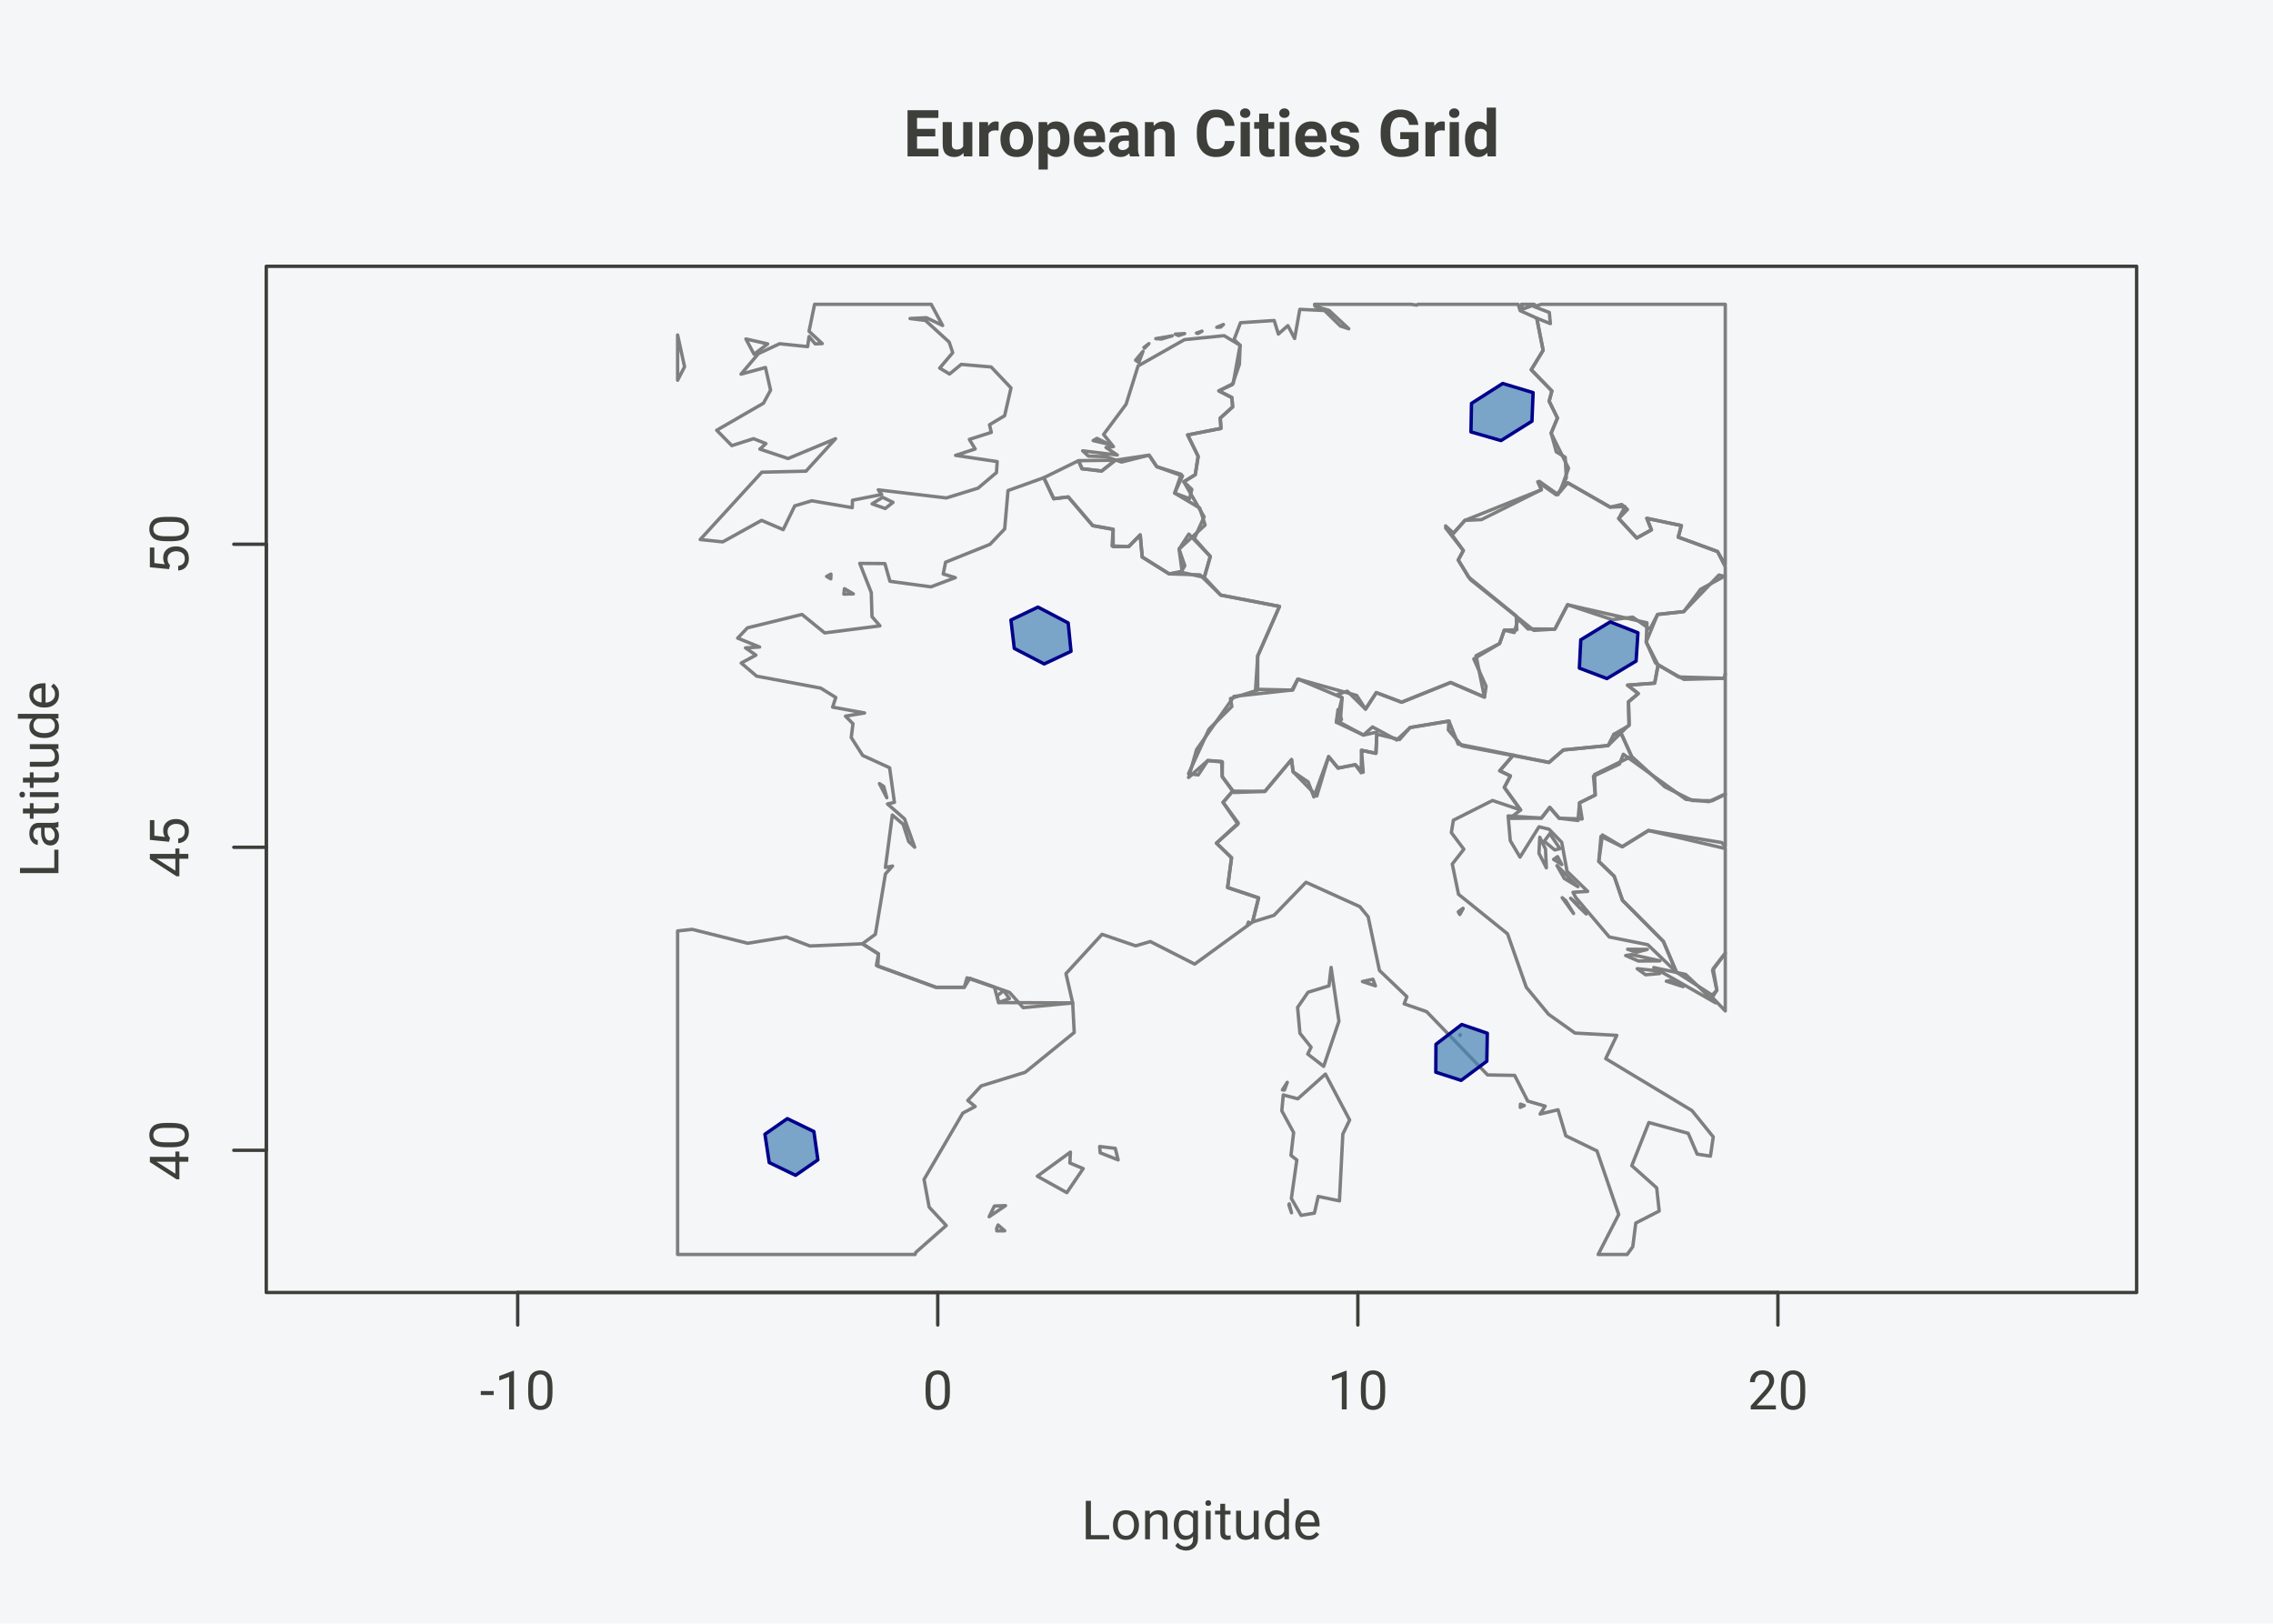
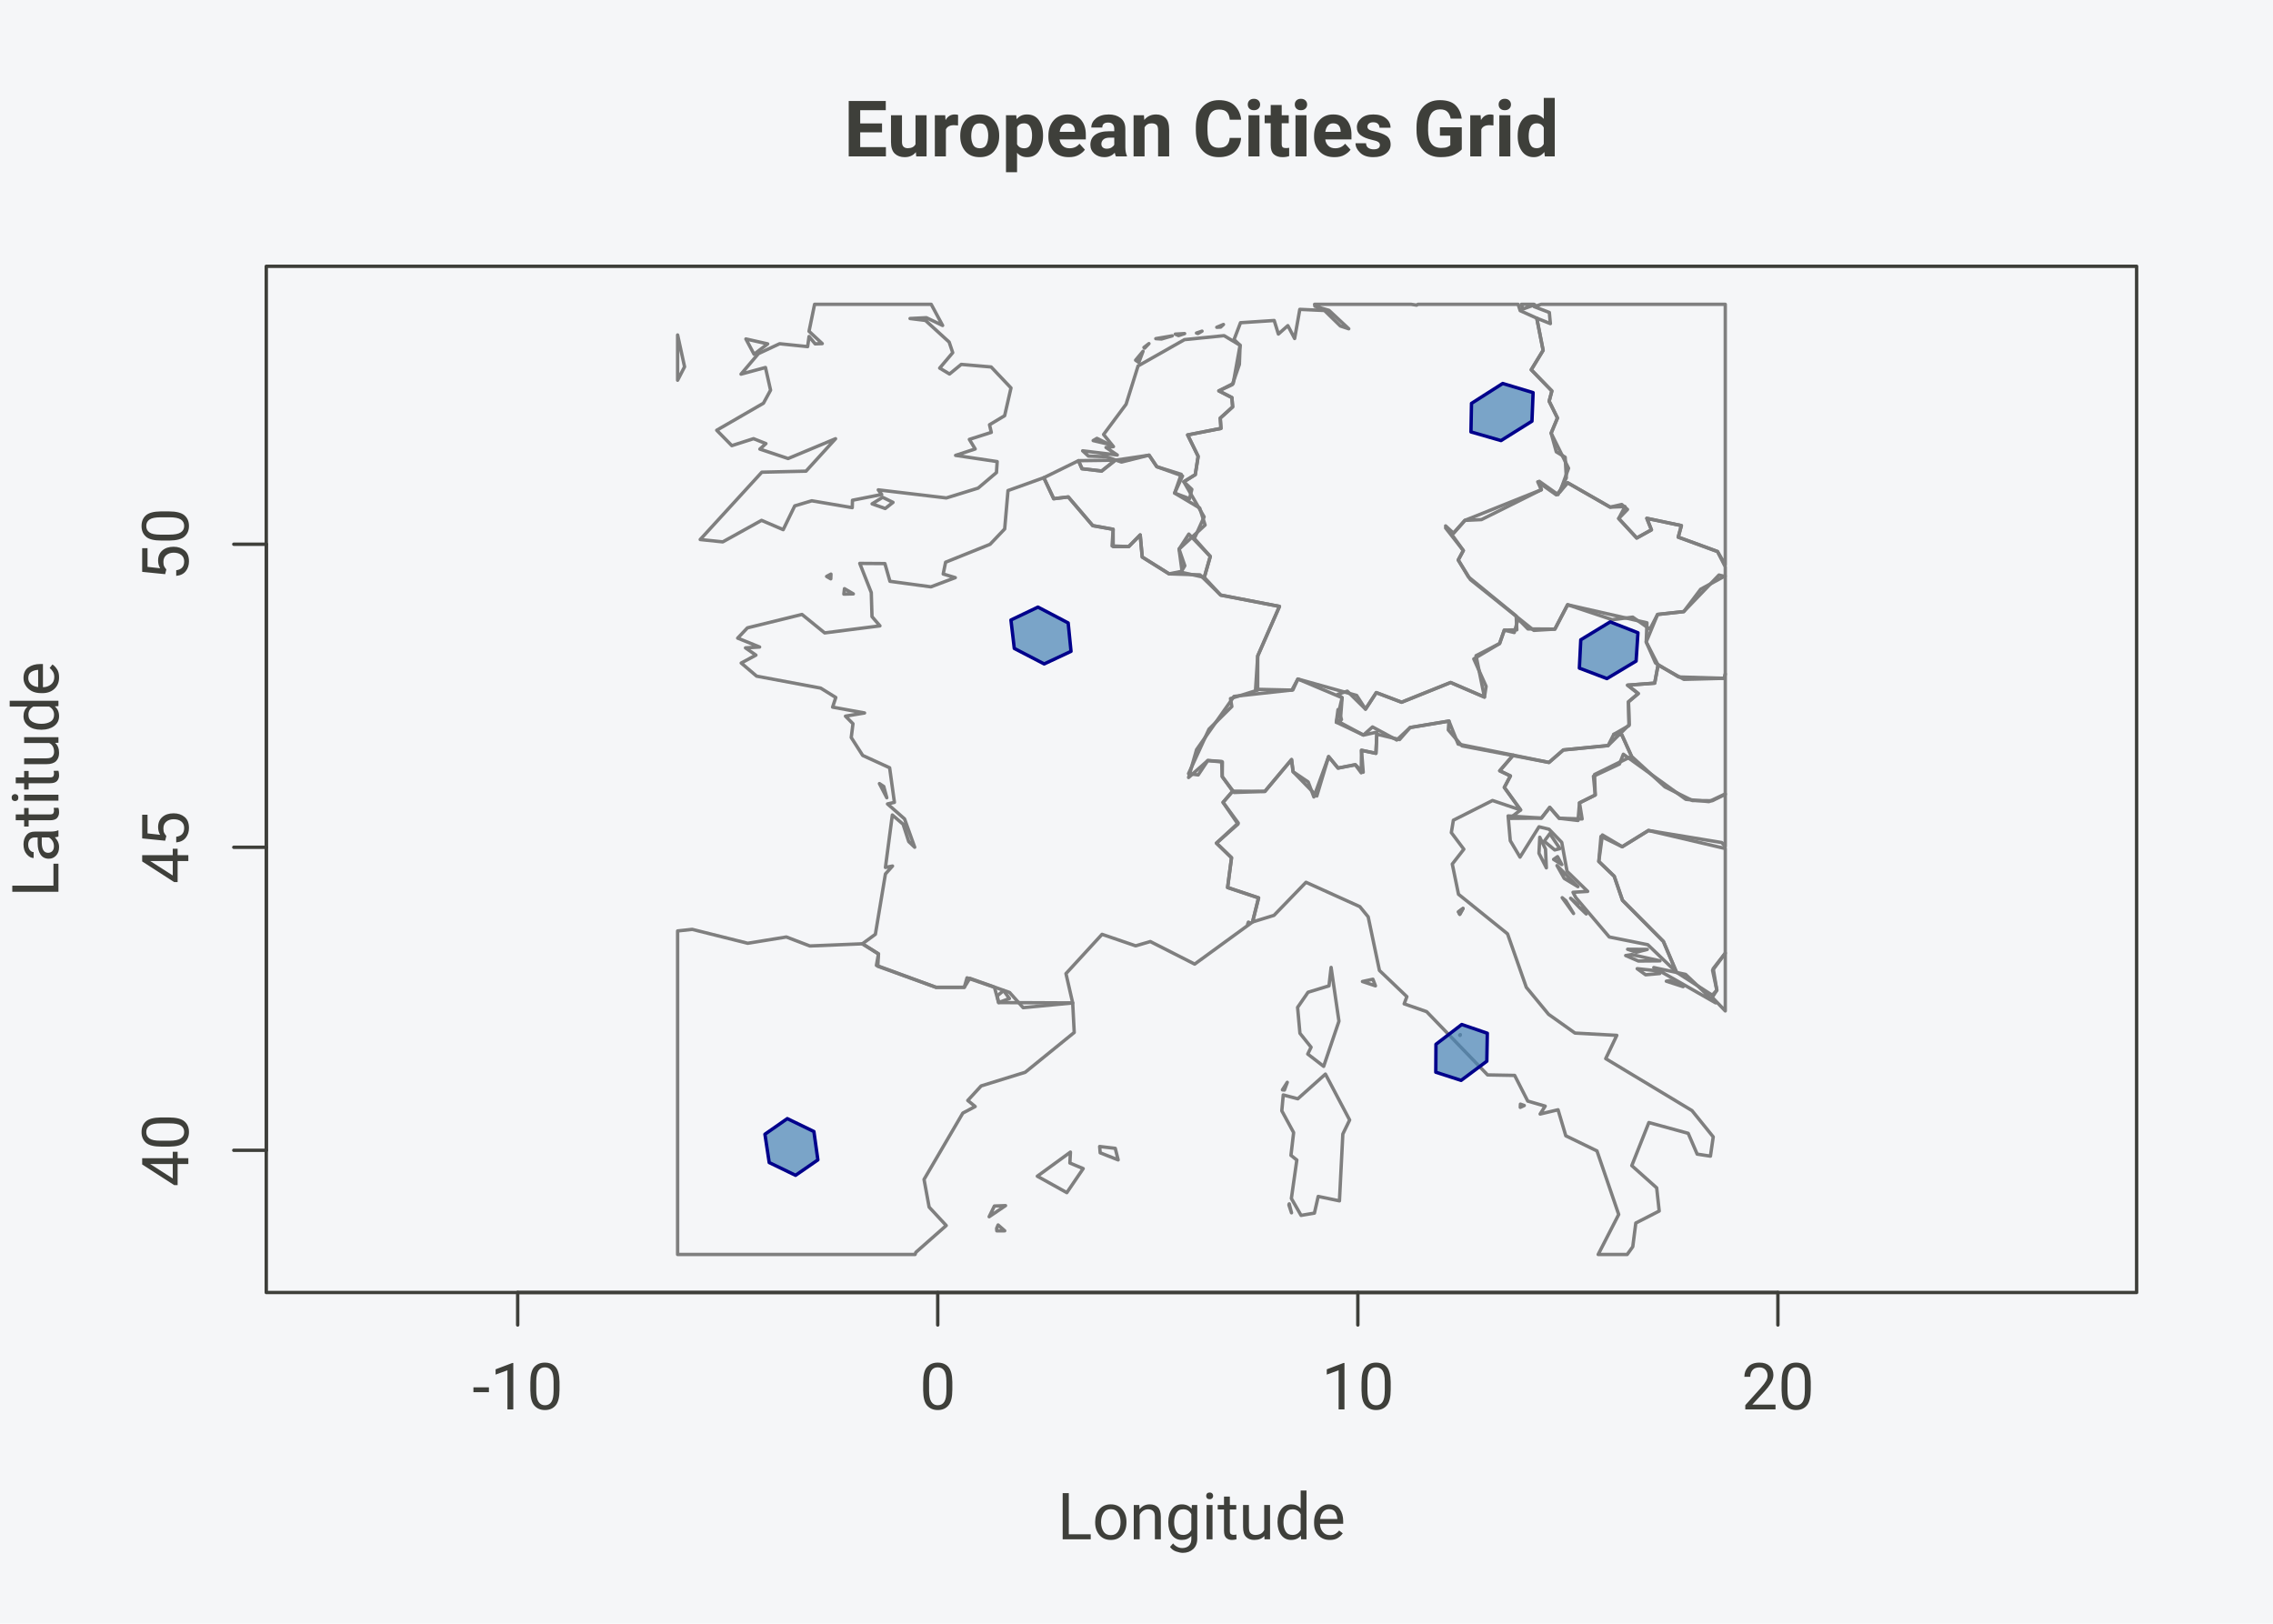
<svg xmlns="http://www.w3.org/2000/svg" width="504.00pt" height="360.00pt" viewBox="0 0 504.00 360.00">
  <g class="svglite">
    <defs>
      <style type="text/css">
    /* theme-aware-processed */
    .svglite line, .svglite polyline, .svglite polygon, .svglite path, .svglite circle {
      fill: none;
      stroke: #3E3F3A;
      stroke-linecap: round;
      stroke-linejoin: round;
      stroke-miterlimit: 10.00;
    }
    .svglite &gt; g &gt; rect {
      fill: none;
      stroke: #3E3F3A;
      stroke-linecap: round;
      stroke-linejoin: round;
      stroke-miterlimit: 10.00;
    }
    .svglite text {
      white-space: pre;
      fill: #3E3F3A;
    }
    .svglite g.glyphgroup path {
      fill: inherit;
      stroke: none;
    }
  </style>
    </defs>
    <rect width="100%" height="100%" style="stroke: none; fill: #F5F6F8;" />
    <defs>
      <clipPath id="cpMC4wMHw1MDQuMDB8MC4wMHwzNjAuMDA=">
        <rect x="0.00" y="0.00" width="504.00" height="360.00" />
      </clipPath>
    </defs>
    <g clip-path="url(#cpMC4wMHw1MDQuMDB8MC4wMHwzNjAuMDA=)">
      <line x1="114.79" y1="286.56" x2="394.22" y2="286.56" style="stroke-width: 0.75;" />
      <line x1="114.79" y1="286.56" x2="114.79" y2="293.76" style="stroke-width: 0.75;" />
      <line x1="207.93" y1="286.56" x2="207.93" y2="293.76" style="stroke-width: 0.75;" />
      <line x1="301.08" y1="286.56" x2="301.08" y2="293.76" style="stroke-width: 0.75;" />
      <line x1="394.22" y1="286.56" x2="394.22" y2="293.76" style="stroke-width: 0.75;" />
-       <text x="114.79" y="312.48" text-anchor="middle" style="font-size: 12.00px; font-family: &quot;Roboto&quot;, -apple-system, BlinkMacSystemFont, &quot;Segoe UI&quot;, system-ui, sans-serif;" textLength="17.34px" lengthAdjust="spacingAndGlyphs">-10</text>
-       <text x="207.93" y="312.48" text-anchor="middle" style="font-size: 12.00px; font-family: &quot;Roboto&quot;, -apple-system, BlinkMacSystemFont, &quot;Segoe UI&quot;, system-ui, sans-serif;" textLength="6.67px" lengthAdjust="spacingAndGlyphs">0</text>
-       <text x="301.08" y="312.48" text-anchor="middle" style="font-size: 12.00px; font-family: &quot;Roboto&quot;, -apple-system, BlinkMacSystemFont, &quot;Segoe UI&quot;, system-ui, sans-serif;" textLength="13.34px" lengthAdjust="spacingAndGlyphs">10</text>
-       <text x="394.22" y="312.48" text-anchor="middle" style="font-size: 12.00px; font-family: &quot;Roboto&quot;, -apple-system, BlinkMacSystemFont, &quot;Segoe UI&quot;, system-ui, sans-serif;" textLength="13.34px" lengthAdjust="spacingAndGlyphs">20</text>
+       <text x="114.79" y="312.48" text-anchor="middle" style="font-size: 1.2em; font-family: &quot;Roboto&quot;, -apple-system, BlinkMacSystemFont, &quot;Segoe UI&quot;, system-ui, sans-serif;">-10</text>
+       <text x="207.93" y="312.48" text-anchor="middle" style="font-size: 1.2em; font-family: &quot;Roboto&quot;, -apple-system, BlinkMacSystemFont, &quot;Segoe UI&quot;, system-ui, sans-serif;">0</text>
+       <text x="301.08" y="312.48" text-anchor="middle" style="font-size: 1.2em; font-family: &quot;Roboto&quot;, -apple-system, BlinkMacSystemFont, &quot;Segoe UI&quot;, system-ui, sans-serif;">10</text>
+       <text x="394.22" y="312.48" text-anchor="middle" style="font-size: 1.2em; font-family: &quot;Roboto&quot;, -apple-system, BlinkMacSystemFont, &quot;Segoe UI&quot;, system-ui, sans-serif;">20</text>
      <line x1="59.04" y1="255.03" x2="59.04" y2="120.66" style="stroke-width: 0.75;" />
      <line x1="59.04" y1="255.03" x2="51.84" y2="255.03" style="stroke-width: 0.75;" />
      <line x1="59.04" y1="187.85" x2="51.84" y2="187.85" style="stroke-width: 0.75;" />
      <line x1="59.04" y1="120.66" x2="51.84" y2="120.66" style="stroke-width: 0.75;" />
-       <text transform="translate(41.76,255.03) rotate(-90)" text-anchor="middle" style="font-size: 12.00px; font-family: &quot;Roboto&quot;, -apple-system, BlinkMacSystemFont, &quot;Segoe UI&quot;, system-ui, sans-serif;" textLength="13.34px" lengthAdjust="spacingAndGlyphs">40</text>
-       <text transform="translate(41.76,187.85) rotate(-90)" text-anchor="middle" style="font-size: 12.00px; font-family: &quot;Roboto&quot;, -apple-system, BlinkMacSystemFont, &quot;Segoe UI&quot;, system-ui, sans-serif;" textLength="13.34px" lengthAdjust="spacingAndGlyphs">45</text>
-       <text transform="translate(41.76,120.66) rotate(-90)" text-anchor="middle" style="font-size: 12.00px; font-family: &quot;Roboto&quot;, -apple-system, BlinkMacSystemFont, &quot;Segoe UI&quot;, system-ui, sans-serif;" textLength="13.34px" lengthAdjust="spacingAndGlyphs">50</text>
+       <text transform="translate(41.76,255.03) rotate(-90)" text-anchor="middle" style="font-size: 1.2em; font-family: &quot;Roboto&quot;, -apple-system, BlinkMacSystemFont, &quot;Segoe UI&quot;, system-ui, sans-serif;">40</text>
+       <text transform="translate(41.76,187.85) rotate(-90)" text-anchor="middle" style="font-size: 1.2em; font-family: &quot;Roboto&quot;, -apple-system, BlinkMacSystemFont, &quot;Segoe UI&quot;, system-ui, sans-serif;">45</text>
+       <text transform="translate(41.76,120.66) rotate(-90)" text-anchor="middle" style="font-size: 1.2em; font-family: &quot;Roboto&quot;, -apple-system, BlinkMacSystemFont, &quot;Segoe UI&quot;, system-ui, sans-serif;">50</text>
      <polygon points="59.04,286.56 473.76,286.56 473.76,59.04 59.04,59.04 " style="stroke-width: 0.75;" />
-       <text x="266.40" y="34.67" text-anchor="middle" style="font-size: 14.40px; font-weight: bold; font-family: &quot;Roboto&quot;, -apple-system, BlinkMacSystemFont, &quot;Segoe UI&quot;, system-ui, sans-serif;" textLength="143.14px" lengthAdjust="spacingAndGlyphs">European Cities Grid</text>
-       <text x="266.40" y="341.28" text-anchor="middle" style="font-size: 12.00px; font-family: &quot;Roboto&quot;, -apple-system, BlinkMacSystemFont, &quot;Segoe UI&quot;, system-ui, sans-serif;" textLength="52.70px" lengthAdjust="spacingAndGlyphs">Longitude</text>
-       <text transform="translate(12.96,172.80) rotate(-90)" text-anchor="middle" style="font-size: 12.00px; font-family: &quot;Roboto&quot;, -apple-system, BlinkMacSystemFont, &quot;Segoe UI&quot;, system-ui, sans-serif;" textLength="42.69px" lengthAdjust="spacingAndGlyphs">Latitude</text>
+       <text x="266.40" y="34.67" text-anchor="middle" style="font-size: 1.44em; font-weight: bold; font-family: &quot;Roboto&quot;, -apple-system, BlinkMacSystemFont, &quot;Segoe UI&quot;, system-ui, sans-serif;">European Cities Grid</text>
+       <text x="266.40" y="341.28" text-anchor="middle" style="font-size: 1.2em; font-family: &quot;Roboto&quot;, -apple-system, BlinkMacSystemFont, &quot;Segoe UI&quot;, system-ui, sans-serif;">Longitude</text>
+       <text transform="translate(12.96,172.80) rotate(-90)" text-anchor="middle" style="font-size: 1.2em; font-family: &quot;Roboto&quot;, -apple-system, BlinkMacSystemFont, &quot;Segoe UI&quot;, system-ui, sans-serif;">Latitude</text>
    </g>
    <defs>
      <clipPath id="cpNTkuMDR8NDczLjc2fDU5LjA0fDI4Ni41Ng==">
        <rect x="59.04" y="59.04" width="414.72" height="227.52" />
      </clipPath>
    </defs>
    <g clip-path="url(#cpNTkuMDR8NDczLjc2fDU5LjA0fDI4Ni41Ng==)">
      <path class="map-fill" d="M 323.72 229.53 L 323.69 229.49 L 323.79 229.42 L 323.72 229.53 Z" style="fill-rule: evenodd;  stroke-width: 0.75; stroke: #7F7F7F;" />
      <path class="map-fill" d="M 189.21 131.67 L 187.11 131.72 L 187.25 130.52 L 189.21 131.67 Z" style="fill-rule: evenodd;  stroke-width: 0.75; stroke: #7F7F7F;" />
      <path class="map-fill" d="M 184.21 128.33 L 183.29 127.80 L 184.25 127.29 L 184.21 128.33 Z" style="fill-rule: evenodd;  stroke-width: 0.75; stroke: #7F7F7F;" />
      <path class="map-fill" d="M 195.71 110.26 L 198.01 111.38 L 196.28 112.74 L 193.37 111.71 L 195.71 110.26 Z" style="fill-rule: evenodd;  stroke-width: 0.75; stroke: #7F7F7F;" />
      <path class="map-fill" d="M 167.20 78.54 L 165.39 75.15 L 170.22 76.24 L 167.20 78.54 Z" style="fill-rule: evenodd;  stroke-width: 0.75; stroke: #7F7F7F;" />
      <path class="map-fill" d="M 169.73 81.48 L 164.31 82.95 L 168.17 78.40 L 172.87 76.21 L 179.08 76.85 L 179.39 74.61 L 180.75 76.24 L 182.32 76.18 L 179.39 73.45 L 180.62 67.47 L 206.48 67.47 L 209.01 72.16 L 205.42 70.44 L 201.79 70.62 L 205.20 71.04 L 210.46 75.84 L 211.25 78.19 L 208.36 81.61 L 210.54 82.92 L 213.14 80.79 L 219.77 81.36 L 224.17 86.01 L 222.76 92.17 L 219.41 94.17 L 219.80 95.86 L 214.94 97.42 L 216.23 99.54 L 211.89 100.96 L 221.11 102.34 L 220.95 104.77 L 216.88 108.22 L 209.84 110.40 L 194.74 108.61 L 195.50 109.63 L 189.02 110.91 L 188.97 112.55 L 180.00 111.03 L 176.22 112.16 L 173.66 117.43 L 168.86 115.37 L 160.26 120.14 L 155.26 119.62 L 168.92 104.69 L 178.72 104.46 L 185.27 97.27 L 174.75 101.66 L 168.49 99.57 L 169.83 98.35 L 167.08 97.26 L 162.27 98.80 L 158.92 95.39 L 169.28 89.40 L 170.86 86.50 L 169.73 81.48 Z" style="fill-rule: evenodd;  stroke-width: 0.75; stroke: #7F7F7F;" />
      <path class="map-fill" d="M 297.59 154.69 L 296.31 160.13 L 302.32 162.97 L 305.31 162.32 L 305.09 167.02 L 301.89 166.35 L 302.27 171.21 L 300.51 169.55 L 296.69 170.29 L 294.60 167.75 L 291.33 176.69 L 290.07 173.37 L 286.72 171.10 L 286.38 168.41 L 280.47 175.46 L 273.65 175.70 L 271.01 172.19 L 270.88 168.82 L 267.81 168.62 L 263.55 172.38 L 265.32 166.20 L 273.63 154.39 L 286.68 152.96 L 287.78 150.55 L 297.59 154.69 Z" style="fill-rule: evenodd;  stroke-width: 0.75; stroke: #7F7F7F;" />
      <path class="map-fill" d="M 221.03 272.89 L 220.99 272.35 L 221.31 271.59 L 222.78 272.88 L 221.03 272.89 Z" style="fill-rule: evenodd;  stroke-width: 0.75; stroke: #7F7F7F;" />
      <path class="map-fill" d="M 222.96 267.30 L 219.33 269.76 L 220.49 267.39 L 222.96 267.30 Z" style="fill-rule: evenodd;  stroke-width: 0.75; stroke: #7F7F7F;" />
      <path class="map-fill" d="M 236.55 264.42 L 230.01 260.78 L 237.35 255.43 L 237.23 257.85 L 240.18 259.09 L 236.55 264.42 Z" style="fill-rule: evenodd;  stroke-width: 0.75; stroke: #7F7F7F;" />
      <path class="map-fill" d="M 238.19 228.91 L 227.33 237.73 L 217.55 240.76 L 214.59 243.98 L 216.23 245.33 L 213.49 246.78 L 204.89 261.49 L 206.02 267.63 L 209.81 271.71 L 203.08 277.65 L 202.90 278.13 L 150.25 278.13 L 150.25 206.40 L 153.48 206.05 L 165.80 209.13 L 174.36 207.74 L 179.57 209.73 L 191.22 209.25 L 194.79 211.49 L 194.63 214.23 L 207.55 218.90 L 213.82 218.89 L 214.42 216.80 L 220.50 218.88 L 221.43 222.28 L 237.85 222.36 L 238.19 228.91 Z" style="fill-rule: evenodd;  stroke-width: 0.75; stroke: #7F7F7F;" />
      <path class="map-fill" d="M 243.95 255.59 L 243.83 254.19 L 247.29 254.60 L 247.93 257.16 L 243.95 255.59 Z" style="fill-rule: evenodd;  stroke-width: 0.75; stroke: #7F7F7F;" />
      <path class="map-fill" d="M 382.34 150.39 L 372.19 150.09 L 367.08 147.00 L 365.02 142.33 L 367.54 136.23 L 373.34 135.60 L 381.15 127.49 L 382.55 127.83 L 382.55 149.42 L 382.34 150.39 Z" style="fill-rule: evenodd;  stroke-width: 0.75; stroke: #7F7F7F;" />
      <path class="map-fill" d="M 353.57 171.71 L 353.72 176.26 L 350.23 178.00 L 349.90 181.91 L 345.72 181.42 L 343.63 179.01 L 341.78 181.38 L 334.75 181.44 L 337.17 179.58 L 333.56 174.58 L 334.91 172.03 L 332.54 170.89 L 335.54 167.42 L 343.46 169.04 L 346.65 166.27 L 356.57 165.30 L 357.83 162.81 L 359.60 162.89 L 361.77 167.69 L 353.57 171.71 Z" style="fill-rule: evenodd;  stroke-width: 0.75; stroke: #7F7F7F;" />
      <path class="map-fill" d="M 323.68 202.71 L 323.40 202.16 L 324.40 201.42 L 323.68 202.71 Z" style="fill-rule: evenodd;  stroke-width: 0.75; stroke: #7F7F7F;" />
      <path class="map-fill" d="M 380.83 122.28 L 372.12 119.09 L 372.82 116.53 L 365.16 114.92 L 366.18 117.47 L 362.92 119.28 L 358.92 114.96 L 360.87 112.95 L 359.59 111.85 L 357.03 112.44 L 347.59 107.03 L 345.87 109.11 L 347.80 103.82 L 343.94 96.03 L 345.34 92.68 L 343.50 88.95 L 344.10 86.68 L 339.53 81.98 L 342.16 77.67 L 340.75 70.54 L 343.77 71.75 L 343.54 69.28 L 340.18 67.99 L 341.73 67.47 L 382.55 67.47 L 382.55 125.23 L 380.83 122.28 Z" style="fill-rule: evenodd;  stroke-width: 0.75; stroke: #7F7F7F;" />
      <path class="map-fill" d="M 239.14 102.14 L 247.30 102.03 L 244.28 104.43 L 239.91 103.92 L 239.14 102.14 Z" style="fill-rule: evenodd;  stroke-width: 0.75; stroke: #7F7F7F;" />
      <path class="map-fill" d="M 243.23 97.19 L 245.89 98.50 L 242.39 97.68 L 243.23 97.19 Z" style="fill-rule: evenodd;  stroke-width: 0.75; stroke: #7F7F7F;" />
      <path class="map-fill" d="M 253.45 77.88 L 252.52 80.35 L 251.80 79.86 L 253.45 77.88 Z" style="fill-rule: evenodd;  stroke-width: 0.75; stroke: #7F7F7F;" />
      <path class="map-fill" d="M 241.34 101.12 L 240.06 99.95 L 247.74 100.88 L 245.24 99.21 L 246.89 99.02 L 244.70 96.33 L 249.69 89.63 L 252.35 81.13 L 262.64 75.30 L 271.42 74.42 L 274.97 76.55 L 273.44 85.03 L 270.26 86.66 L 273.15 88.15 L 273.32 90.21 L 270.57 92.70 L 270.73 94.98 L 263.34 96.43 L 265.67 101.17 L 265.03 105.24 L 262.49 106.81 L 264.27 108.50 L 263.76 110.57 L 260.46 109.32 L 261.92 105.16 L 256.50 103.47 L 254.79 100.92 L 248.67 102.44 L 245.25 101.26 L 241.34 101.12 Z" style="fill-rule: evenodd;  stroke-width: 0.75; stroke: #7F7F7F;" />
      <path class="map-fill" d="M 254.76 76.18 L 253.79 77.19 L 253.65 77.04 L 254.76 76.18 Z" style="fill-rule: evenodd;  stroke-width: 0.75; stroke: #7F7F7F;" />
      <path class="map-fill" d="M 257.54 75.16 L 256.28 75.08 L 259.93 74.46 L 257.54 75.16 Z" style="fill-rule: evenodd;  stroke-width: 0.75; stroke: #7F7F7F;" />
      <path class="map-fill" d="M 261.32 74.40 L 260.60 74.08 L 262.67 73.96 L 261.32 74.40 Z" style="fill-rule: evenodd;  stroke-width: 0.75; stroke: #7F7F7F;" />
      <path class="map-fill" d="M 266.53 73.42 L 265.62 73.94 L 265.30 73.84 L 266.53 73.42 Z" style="fill-rule: evenodd;  stroke-width: 0.75; stroke: #7F7F7F;" />
      <path class="map-fill" d="M 270.66 72.52 L 269.80 72.56 L 271.28 71.94 L 270.66 72.52 Z" style="fill-rule: evenodd;  stroke-width: 0.75; stroke: #7F7F7F;" />
      <path class="map-fill" d="M 379.67 221.13 L 380.68 219.54 L 379.88 214.75 L 382.55 211.31 L 382.55 224.13 L 379.67 221.13 Z" style="fill-rule: evenodd;  stroke-width: 0.75; stroke: #7F7F7F;" />
      <path class="map-fill" d="M 276.65 204.89 L 276.81 204.44 L 277.22 204.64 L 276.65 204.89 Z" style="fill-rule: evenodd;  stroke-width: 0.75; stroke: #7F7F7F;" />
      <path class="map-fill" d="M 268.36 123.37 L 267.03 128.01 L 261.86 126.86 L 262.71 125.43 L 261.44 121.74 L 263.60 118.41 L 268.36 123.37 Z" style="fill-rule: evenodd;  stroke-width: 0.75; stroke: #7F7F7F;" />
      <path class="map-fill" d="M 296.31 160.13 L 296.68 157.33 L 297.45 159.53 L 296.31 160.13 Z" style="fill-rule: evenodd;  stroke-width: 0.75; stroke: #7F7F7F;" />
      <path class="map-fill" d="M 286.37 268.89 L 285.79 267.14 L 285.86 266.91 L 286.37 268.89 Z" style="fill-rule: evenodd;  stroke-width: 0.75; stroke: #7F7F7F;" />
      <path class="map-fill" d="M 286.34 265.71 L 287.55 257.19 L 286.25 256.15 L 286.84 251.10 L 284.22 246.28 L 284.54 242.76 L 287.77 243.61 L 293.89 238.14 L 299.26 248.32 L 297.75 251.43 L 297.00 266.24 L 292.29 265.26 L 291.45 268.96 L 288.49 269.46 L 286.34 265.71 Z" style="fill-rule: evenodd;  stroke-width: 0.75; stroke: #7F7F7F;" />
      <path class="map-fill" d="M 337.10 245.51 L 337.13 244.80 L 337.98 245.10 L 337.10 245.51 Z" style="fill-rule: evenodd;  stroke-width: 0.75; stroke: #7F7F7F;" />
      <path class="map-fill" d="M 284.80 241.67 L 284.36 241.63 L 285.43 239.96 L 284.80 241.67 Z" style="fill-rule: evenodd;  stroke-width: 0.75; stroke: #7F7F7F;" />
      <path class="map-fill" d="M 301.89 166.35 L 305.09 167.02 L 305.29 162.78 L 310.33 163.97 L 312.67 161.30 L 321.28 159.87 L 323.32 164.97 L 335.54 167.42 L 332.54 170.89 L 334.91 172.03 L 333.56 174.58 L 337.17 179.58 L 330.94 177.48 L 322.26 181.85 L 321.81 184.60 L 324.58 188.28 L 322.02 191.57 L 323.40 198.27 L 334.27 207.04 L 338.43 218.89 L 343.37 224.88 L 349.22 229.04 L 358.50 229.55 L 356.04 234.71 L 375.17 246.23 L 379.88 252.06 L 379.26 256.33 L 376.32 255.88 L 374.33 251.27 L 365.61 248.88 L 361.82 258.43 L 367.34 263.36 L 367.90 268.50 L 362.71 271.16 L 362.04 276.41 L 360.80 278.13 L 354.37 278.13 L 358.92 269.26 L 354.10 255.17 L 347.19 251.82 L 345.47 246.05 L 341.50 246.99 L 342.62 245.24 L 338.75 244.12 L 335.85 238.43 L 329.85 238.32 L 316.33 224.29 L 311.35 222.56 L 311.95 220.97 L 305.87 215.16 L 303.37 203.27 L 301.52 201.01 L 289.58 195.61 L 282.49 202.94 L 277.73 204.41 L 279.07 199.07 L 272.20 196.77 L 273.07 190.17 L 269.73 186.93 L 274.50 182.72 L 271.19 177.89 L 273.33 175.41 L 280.47 175.46 L 286.38 168.41 L 286.72 171.10 L 291.98 176.48 L 294.60 167.75 L 296.69 170.29 L 300.51 169.55 L 301.83 171.34 L 301.89 166.35 ZM 323.79 229.42 L 323.69 229.49 L 323.72 229.53 L 323.79 229.42 ZM 324.40 201.42 L 323.40 202.16 L 323.68 202.71 L 324.40 201.42 Z" style="fill-rule: evenodd;  stroke-width: 0.75; stroke: #7F7F7F;" />
      <path class="map-fill" d="M 304.98 218.57 L 302.10 217.61 L 304.42 217.11 L 304.98 218.57 Z" style="fill-rule: evenodd;  stroke-width: 0.75; stroke: #7F7F7F;" />
      <path class="map-fill" d="M 151.79 81.32 L 150.25 84.30 L 150.25 74.27 L 151.79 81.32 Z" style="fill-rule: evenodd;  stroke-width: 0.75; stroke: #7F7F7F;" />
      <path class="map-fill" d="M 379.66 177.53 L 375.26 177.49 L 369.17 174.46 L 361.77 167.69 L 359.60 162.89 L 357.83 162.81 L 361.19 160.88 L 361.09 155.60 L 363.26 153.77 L 360.89 151.91 L 366.90 151.46 L 367.65 147.45 L 373.37 150.62 L 382.34 150.39 L 382.55 149.42 L 382.55 176.11 L 379.66 177.53 Z" style="fill-rule: evenodd;  stroke-width: 0.75; stroke: #7F7F7F;" />
      <path class="map-fill" d="M 283.70 134.45 L 270.67 131.94 L 267.03 128.01 L 268.36 123.37 L 264.83 119.39 L 266.99 114.59 L 262.49 106.81 L 265.03 105.24 L 265.67 101.17 L 263.34 96.43 L 270.73 94.98 L 270.57 92.70 L 273.32 90.21 L 273.15 88.15 L 270.26 86.66 L 273.26 85.27 L 274.81 80.80 L 274.97 76.55 L 273.63 75.29 L 275.06 71.55 L 282.53 71.06 L 283.46 74.06 L 285.56 72.20 L 287.06 75.05 L 288.21 68.59 L 293.68 68.84 L 297.21 72.28 L 299.06 72.89 L 294.67 68.80 L 291.56 67.90 L 291.49 67.47 L 312.90 67.47 L 314.11 67.65 L 314.40 67.47 L 336.62 67.47 L 337.08 68.88 L 340.75 70.54 L 342.16 77.67 L 339.53 81.98 L 344.10 86.68 L 343.50 88.95 L 345.34 92.68 L 343.94 96.03 L 345.08 100.18 L 347.05 101.37 L 347.31 105.94 L 345.47 109.66 L 341.31 106.71 L 341.77 108.58 L 328.49 115.20 L 324.82 115.37 L 322.29 118.22 L 320.54 117.05 L 324.47 122.06 L 323.34 124.16 L 325.59 127.90 L 336.19 136.57 L 336.33 139.64 L 333.55 139.71 L 332.51 142.68 L 326.79 146.09 L 329.52 152.17 L 329.15 154.55 L 321.65 151.32 L 310.78 155.69 L 305.17 153.56 L 302.78 157.22 L 300.81 154.18 L 287.78 150.55 L 286.45 153.01 L 278.40 152.82 L 278.88 145.43 L 283.70 134.45 Z" style="fill-rule: evenodd;  stroke-width: 0.75; stroke: #7F7F7F;" />
      <path class="map-fill" d="M 340.30 67.57 L 337.64 68.53 L 337.35 67.47 L 340.15 67.47 L 340.30 67.57 Z" style="fill-rule: evenodd;  stroke-width: 0.75; stroke: #7F7F7F;" />
      <path class="map-fill" d="M 290.04 219.99 L 294.68 218.57 L 295.15 214.49 L 296.89 226.41 L 293.50 236.42 L 289.97 233.69 L 290.71 232.18 L 288.24 229.09 L 287.72 223.35 L 290.04 219.99 Z" style="fill-rule: evenodd;  stroke-width: 0.75; stroke: #7F7F7F;" />
      <path class="map-fill" d="M 195.96 174.37 L 196.63 176.87 L 195.00 173.73 L 195.96 174.37 Z" style="fill-rule: evenodd;  stroke-width: 0.75; stroke: #7F7F7F;" />
      <path class="map-fill" d="M 273.33 175.41 L 271.19 177.89 L 274.56 182.46 L 269.73 186.93 L 273.07 190.17 L 272.20 196.77 L 279.07 199.07 L 277.73 204.41 L 264.90 213.75 L 255.06 208.75 L 251.82 209.70 L 244.36 207.15 L 236.36 215.86 L 237.85 222.36 L 226.87 223.41 L 223.86 220.04 L 215.05 216.90 L 213.82 218.89 L 207.55 218.90 L 194.33 214.03 L 194.79 211.49 L 191.22 209.25 L 194.10 207.14 L 196.33 193.76 L 197.90 192.01 L 196.33 192.32 L 197.86 180.69 L 200.24 182.73 L 201.50 186.59 L 202.82 187.84 L 200.57 181.56 L 196.79 178.24 L 198.32 177.89 L 197.26 170.22 L 191.29 167.49 L 188.75 163.52 L 189.13 160.46 L 187.47 158.78 L 191.70 158.07 L 184.62 156.78 L 185.32 154.64 L 181.97 152.56 L 167.77 149.91 L 164.35 147.00 L 167.61 145.25 L 165.30 143.64 L 168.43 143.45 L 163.57 141.48 L 165.73 139.20 L 177.83 136.23 L 182.86 140.32 L 195.11 138.76 L 193.35 136.71 L 193.19 131.38 L 190.64 124.91 L 196.21 124.95 L 197.33 128.88 L 206.41 130.11 L 211.82 128.07 L 209.14 127.26 L 209.67 124.65 L 219.53 120.68 L 222.77 117.27 L 223.51 108.76 L 231.45 105.91 L 233.64 110.57 L 236.87 110.18 L 242.30 116.54 L 246.82 117.35 L 246.83 121.19 L 250.27 121.19 L 252.82 118.60 L 253.27 123.50 L 259.23 127.23 L 266.08 127.45 L 270.67 131.94 L 283.70 134.45 L 278.88 145.43 L 278.87 153.01 L 272.84 154.88 L 273.14 156.64 L 268.07 161.66 L 263.54 171.52 L 265.68 171.81 L 267.81 168.62 L 271.05 168.94 L 271.01 172.19 L 273.33 175.41 Z" style="fill-rule: evenodd;  stroke-width: 0.75; stroke: #7F7F7F;" />
      <path class="map-fill" d="M 377.09 130.64 L 373.34 135.60 L 367.54 136.23 L 365.84 139.49 L 362.03 136.83 L 357.50 137.39 L 347.59 134.08 L 344.77 139.48 L 340.10 139.76 L 326.05 128.52 L 323.34 124.16 L 324.47 122.06 L 320.54 116.60 L 322.29 118.22 L 324.82 115.37 L 341.77 108.58 L 340.97 106.82 L 345.07 109.71 L 347.59 107.03 L 357.03 112.44 L 360.32 112.31 L 358.92 114.96 L 362.92 119.28 L 366.18 117.47 L 365.16 114.92 L 372.82 116.53 L 372.12 119.09 L 380.83 122.28 L 382.55 125.67 L 382.55 127.66 L 377.09 130.64 Z" style="fill-rule: evenodd;  stroke-width: 0.75; stroke: #7F7F7F;" />
      <path class="map-fill" d="M 351.72 202.63 L 350.16 201.14 L 351.11 201.63 L 351.72 202.63 Z" style="fill-rule: evenodd;  stroke-width: 0.75; stroke: #7F7F7F;" />
      <path class="map-fill" d="M 347.21 199.71 L 348.91 202.53 L 346.39 199.03 L 347.21 199.71 Z" style="fill-rule: evenodd;  stroke-width: 0.75; stroke: #7F7F7F;" />
      <path class="map-fill" d="M 349.80 200.45 L 349.95 200.92 L 348.26 199.16 L 349.80 200.45 Z" style="fill-rule: evenodd;  stroke-width: 0.75; stroke: #7F7F7F;" />
      <path class="map-fill" d="M 346.84 194.75 L 345.24 191.91 L 349.88 196.58 L 346.84 194.75 Z" style="fill-rule: evenodd;  stroke-width: 0.75; stroke: #7F7F7F;" />
      <path class="map-fill" d="M 345.36 189.93 L 346.31 191.68 L 344.49 190.54 L 345.36 189.93 Z" style="fill-rule: evenodd;  stroke-width: 0.75; stroke: #7F7F7F;" />
      <path class="map-fill" d="M 341.24 189.18 L 341.42 185.63 L 342.69 188.25 L 342.88 192.41 L 341.24 189.18 Z" style="fill-rule: evenodd;  stroke-width: 0.75; stroke: #7F7F7F;" />
      <path class="map-fill" d="M 343.65 184.83 L 345.88 188.15 L 344.73 188.44 L 342.41 186.52 L 343.65 184.83 Z" style="fill-rule: evenodd;  stroke-width: 0.75; stroke: #7F7F7F;" />
      <path class="map-fill" d="M 373.75 216.03 L 380.41 222.34 L 366.70 214.52 L 373.75 216.03 Z" style="fill-rule: evenodd;  stroke-width: 0.75; stroke: #7F7F7F;" />
      <path class="map-fill" d="M 370.30 217.40 L 373.21 218.75 L 369.48 217.54 L 370.30 217.40 Z" style="fill-rule: evenodd;  stroke-width: 0.75; stroke: #7F7F7F;" />
      <path class="map-fill" d="M 367.15 215.20 L 368.03 215.84 L 364.89 216.12 L 363.02 214.77 L 367.15 215.20 Z" style="fill-rule: evenodd;  stroke-width: 0.75; stroke: #7F7F7F;" />
      <path class="map-fill" d="M 363.29 213.07 L 360.47 211.85 L 361.82 211.64 L 368.08 213.03 L 363.29 213.07 Z" style="fill-rule: evenodd;  stroke-width: 0.75; stroke: #7F7F7F;" />
      <path class="map-fill" d="M 365.26 210.49 L 362.81 211.12 L 360.90 210.46 L 365.26 210.49 Z" style="fill-rule: evenodd;  stroke-width: 0.75; stroke: #7F7F7F;" />
      <path class="map-fill" d="M 359.95 167.22 L 373.80 177.22 L 378.93 177.73 L 382.55 176.02 L 382.55 187.67 L 381.76 186.80 L 365.52 184.13 L 359.70 187.73 L 354.99 185.44 L 354.51 190.99 L 357.93 194.28 L 359.76 199.61 L 368.83 208.73 L 371.73 215.55 L 365.37 209.45 L 356.83 207.74 L 349.38 198.97 L 348.79 197.83 L 352.04 197.63 L 347.47 193.18 L 346.29 186.76 L 343.46 183.84 L 341.25 183.31 L 337.04 190.03 L 334.88 186.39 L 334.40 180.90 L 341.78 181.38 L 343.63 179.01 L 345.72 181.42 L 350.81 181.57 L 350.23 178.00 L 353.72 176.26 L 353.32 172.10 L 359.08 169.40 L 359.95 167.22 Z" style="fill-rule: evenodd;  stroke-width: 0.75; stroke: #7F7F7F;" />
      <path class="map-fill" d="M 379.73 215.14 L 380.68 219.54 L 379.66 220.64 L 371.73 215.55 L 368.83 208.73 L 359.76 199.61 L 357.93 194.28 L 354.51 190.99 L 355.31 185.12 L 359.70 187.73 L 365.52 184.13 L 382.55 188.13 L 382.55 211.36 L 379.73 215.14 Z" style="fill-rule: evenodd;  stroke-width: 0.75; stroke: #7F7F7F;" />
      <path class="map-fill" d="M 254.79 100.92 L 256.50 103.47 L 262.21 105.53 L 260.46 109.32 L 266.02 112.64 L 267.21 116.41 L 261.44 121.74 L 262.10 126.65 L 259.23 127.23 L 253.27 123.50 L 252.82 118.60 L 250.27 121.19 L 246.58 121.04 L 246.82 117.35 L 242.30 116.54 L 236.87 110.18 L 233.64 110.57 L 231.45 105.91 L 239.14 102.14 L 239.91 103.92 L 244.28 104.43 L 247.30 102.03 L 254.79 100.92 Z" style="fill-rule: evenodd;  stroke-width: 0.75; stroke: #7F7F7F;" />
      <path class="map-fill" d="M 297.59 154.69 L 296.64 153.93 L 298.74 153.24 L 302.78 157.22 L 305.17 153.56 L 310.78 155.69 L 321.65 151.32 L 329.15 154.55 L 327.29 145.37 L 332.51 142.68 L 333.55 139.71 L 335.76 140.24 L 336.61 137.23 L 338.79 139.44 L 344.77 139.48 L 347.59 134.08 L 365.19 138.08 L 365.02 142.33 L 367.65 147.45 L 366.90 151.46 L 360.89 151.91 L 363.26 153.77 L 361.09 155.60 L 361.26 160.67 L 356.57 165.30 L 346.65 166.27 L 343.46 169.04 L 324.17 165.37 L 321.14 161.84 L 321.28 159.87 L 312.67 161.30 L 309.71 164.07 L 304.33 161.17 L 302.32 162.97 L 297.17 160.20 L 297.59 154.69 Z" style="fill-rule: evenodd;  stroke-width: 0.75; stroke: #7F7F7F;" />
      <path class="map-fill" d="M 221.43 222.28 L 221.11 220.79 L 222.54 219.63 L 223.82 221.39 L 221.43 222.28 Z" style="fill-rule: evenodd;  stroke-width: 0.75; stroke: #7F7F7F;" />
      <path d="M 363.19 140.29 L 357.03 137.88 L 350.51 141.85 L 350.20 148.13 L 356.31 150.45 L 362.78 146.57 L 363.19 140.29 Z" style="fill-rule: evenodd; fill: #4682B4; fill-opacity: 0.70; stroke-width: 0.75; stroke: #00008B;" />
      <path d="M 236.85 138.11 L 230.15 134.60 L 224.16 137.46 L 224.90 143.76 L 231.53 147.20 L 237.48 144.41 L 236.85 138.11 Z" style="fill-rule: evenodd; fill: #4682B4; fill-opacity: 0.70; stroke-width: 0.75; stroke: #00008B;" />
      <path d="M 180.47 250.87 L 174.57 248.01 L 169.61 251.47 L 170.56 257.75 L 176.40 260.58 L 181.35 257.16 L 180.47 250.87 Z" style="fill-rule: evenodd; fill: #4682B4; fill-opacity: 0.70; stroke-width: 0.75; stroke: #00008B;" />
      <path d="M 339.94 87.05 L 333.20 85.02 L 326.28 89.43 L 326.16 95.76 L 332.82 97.68 L 339.69 93.38 L 339.94 87.05 Z" style="fill-rule: evenodd; fill: #4682B4; fill-opacity: 0.70; stroke-width: 0.75; stroke: #00008B;" />
      <path d="M 329.79 229.08 L 324.12 227.14 L 318.40 231.53 L 318.36 237.72 L 323.98 239.53 L 329.68 235.28 L 329.79 229.08 Z" style="fill-rule: evenodd; fill: #4682B4; fill-opacity: 0.70; stroke-width: 0.75; stroke: #00008B;" />
    </g>
  </g>
</svg>
